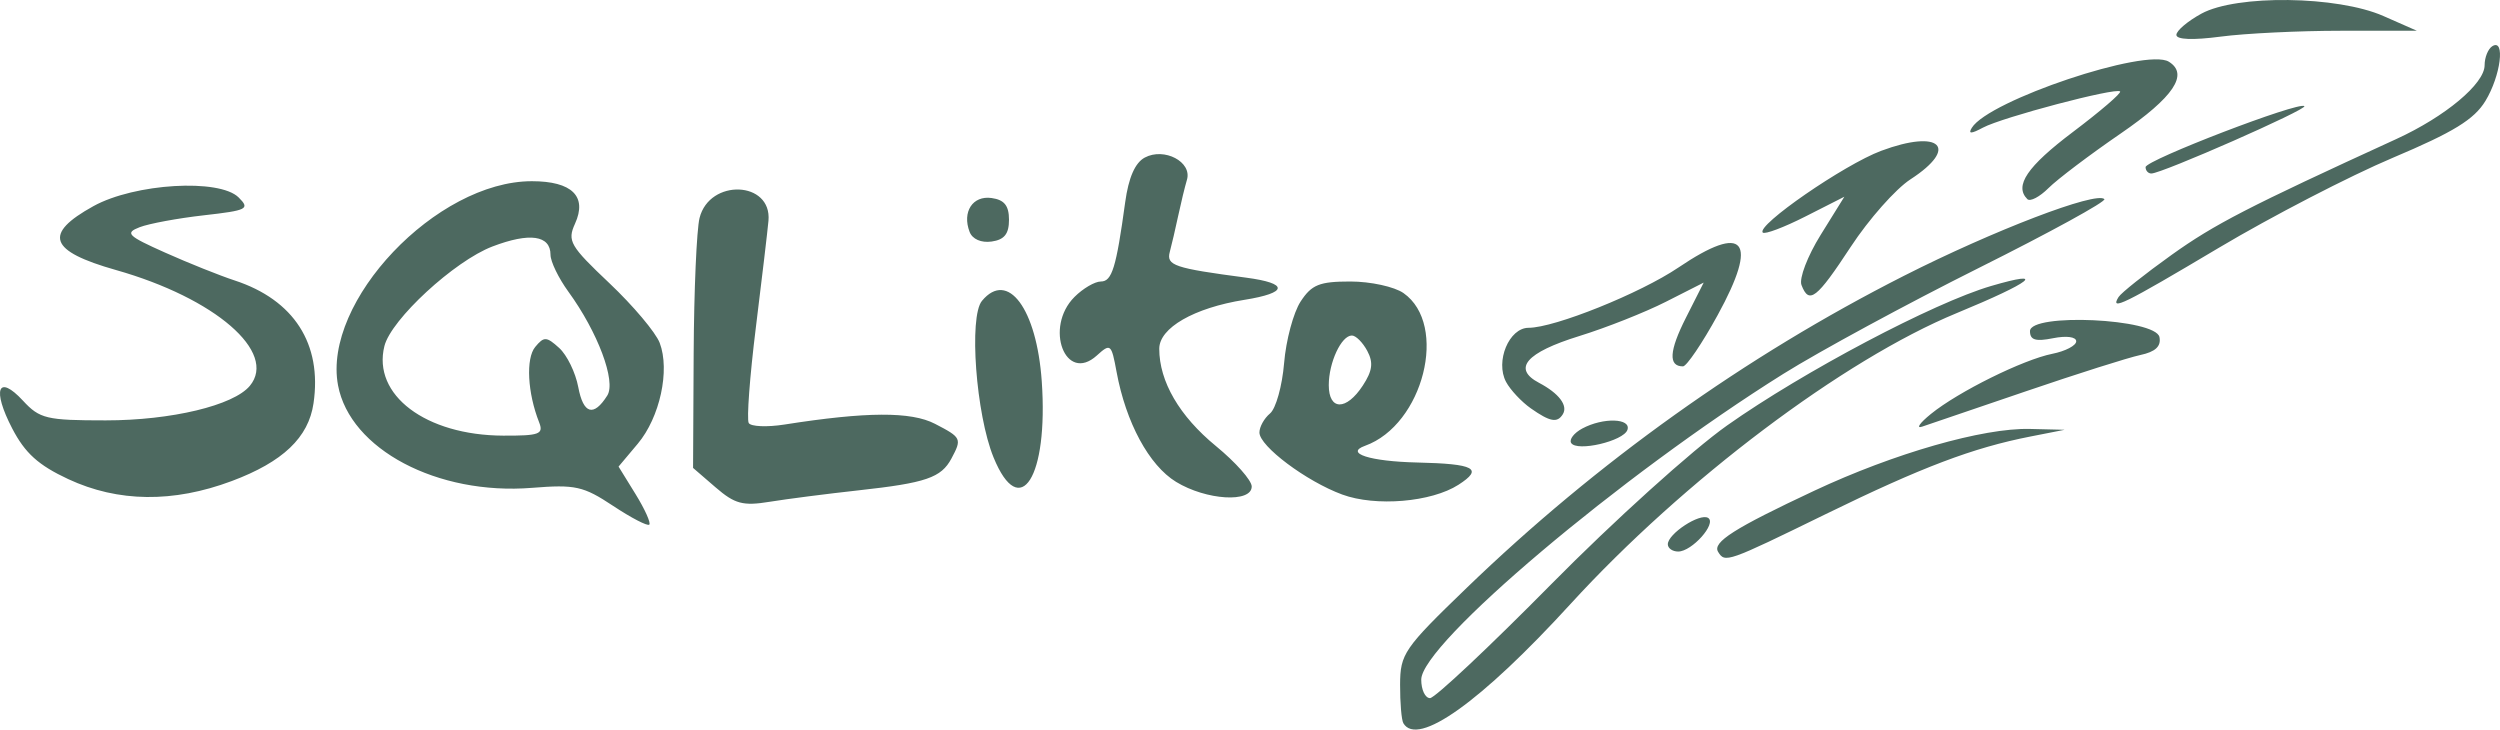
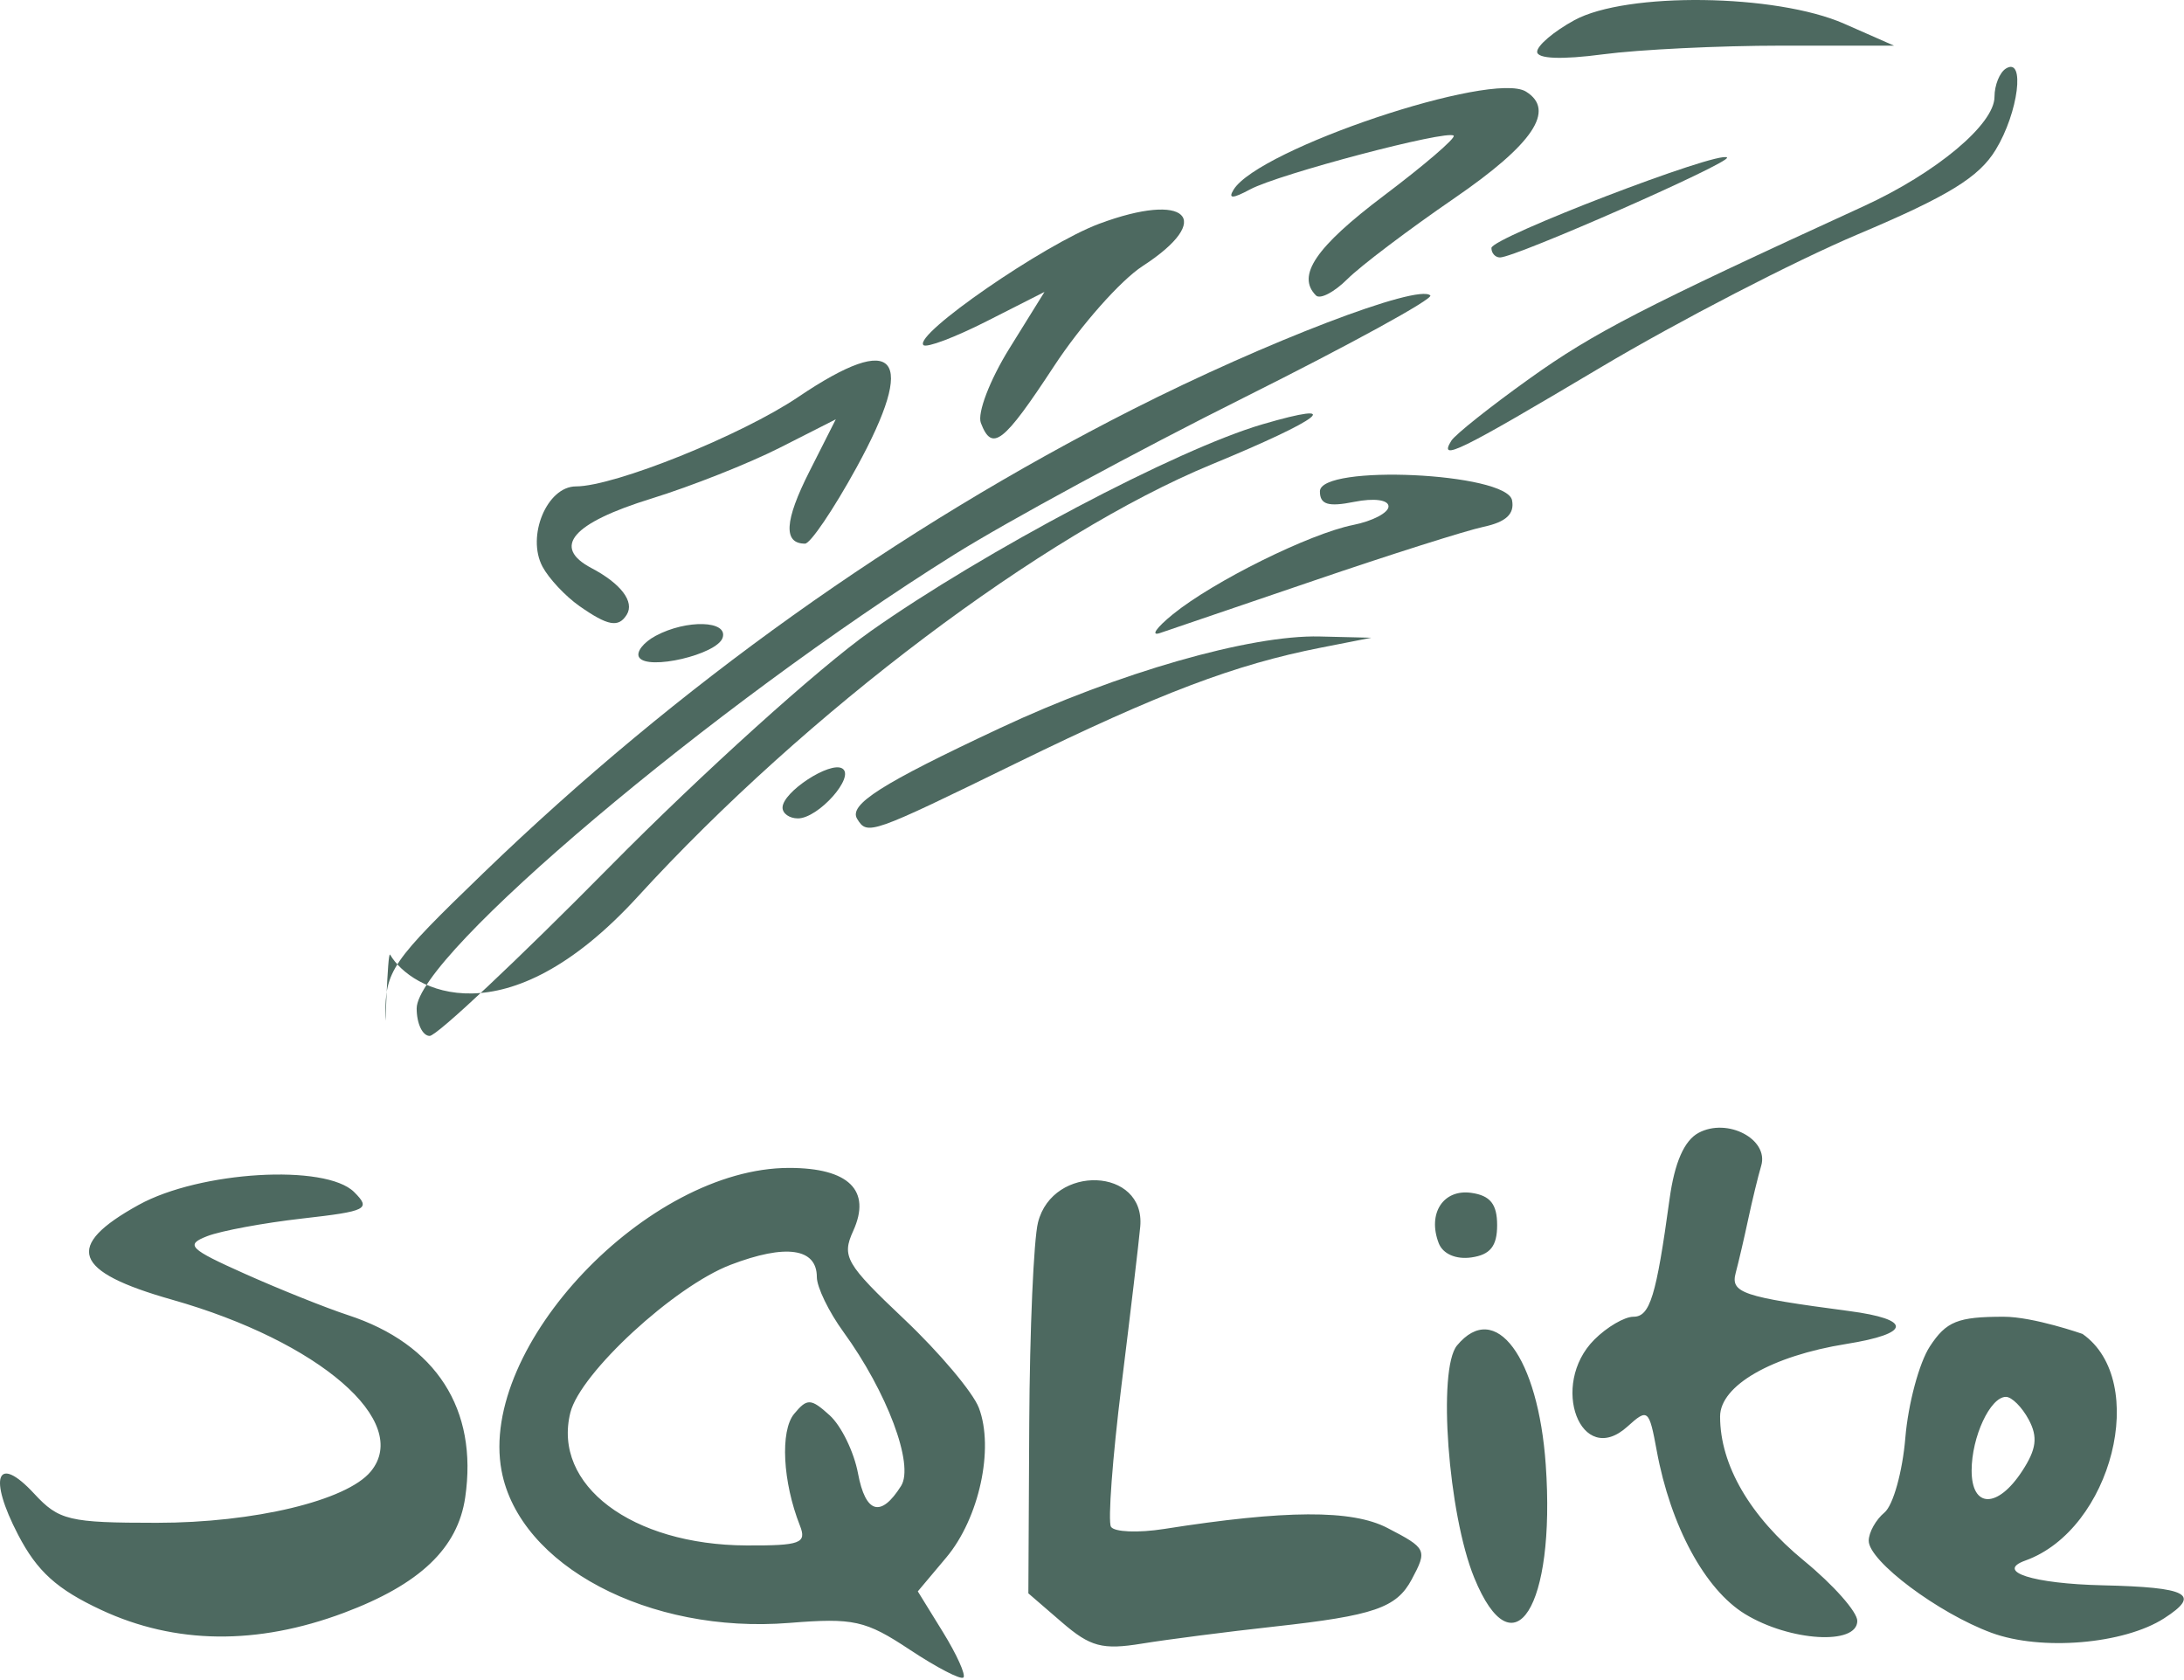
- <svg xmlns="http://www.w3.org/2000/svg" width="1566" height="457" viewBox="0 0 1566 457" fill="none">
-   <path d="M879.06 453.013C877.893 451.019 876.975 440.17 877.02 428.903C877.098 409.538 879.379 406.22 918.679 368.296C1000.32 289.516 1093.35 223.117 1192.61 172.783C1248.71 144.341 1313.14 119.68 1318.18 124.727C1319.58 126.127 1284.15 145.549 1239.44 167.886C1194.73 190.223 1139.69 220.047 1117.13 234.16C1015.42 297.772 890.267 403.458 890.267 425.726C890.267 432.095 892.741 437.306 895.764 437.306C898.787 437.306 932.997 405.154 971.786 365.858C1010.57 326.561 1060.12 281.844 1081.88 266.487C1129.73 232.725 1211.2 189.688 1247.25 179.138C1282.91 168.7 1272.75 176.71 1225.73 196.109C1154.8 225.372 1054.62 300.825 983.717 378.398C927.61 439.78 887.894 468.095 879.06 453.013V453.013ZM1076.23 345.695C1072.51 339.677 1086.3 330.912 1136.43 307.409C1186.46 283.96 1242.2 267.977 1271.49 268.688L1293.3 269.217L1271.95 273.413C1235.72 280.528 1203.91 292.584 1143.69 322.016C1081.66 352.328 1080.56 352.715 1076.23 345.695V345.695ZM1044.72 340.924C1044.72 334.357 1064.8 321.224 1069.96 324.417C1075.52 327.856 1059.83 345.483 1051.22 345.483C1047.65 345.483 1044.72 343.432 1044.72 340.924V340.924ZM384.053 316.884C365.395 304.516 360.389 303.403 333.235 305.585C273.972 310.348 219.248 281.413 211.74 241.345C201.903 188.844 273.439 113.509 333.129 113.509C358.316 113.509 367.974 123.002 360.189 140.11C355.257 150.947 357.043 154.037 381.763 177.421C396.586 191.443 410.749 208.255 413.235 214.781C419.781 231.962 413.363 261.455 399.486 277.967L387.463 292.274L398.076 309.467C403.913 318.923 407.803 327.548 406.72 328.632C405.637 329.716 395.437 324.429 384.053 316.884V316.884ZM337.705 264.534C330.415 246.077 329.295 224.521 335.253 217.333C340.756 210.694 342.322 210.759 350.264 217.956C355.141 222.375 360.519 233.398 362.215 242.452C365.394 259.415 371.871 261.3 380.409 247.747C386.019 238.842 374.485 208.067 356.031 182.699C349.876 174.237 344.839 163.839 344.839 159.591C344.839 147.353 331.755 145.492 308.427 154.412C284.624 163.514 244.98 200.071 240.791 216.781C233.12 247.383 266.673 272.686 315.188 272.885C337.89 272.978 340.638 271.959 337.705 264.534V264.534ZM448.281 305.315L434.135 293.104L434.509 221.43C434.714 182.009 436.376 143.807 438.202 136.538C444.441 111.704 483.623 113.29 481.368 138.285C480.799 144.594 477.233 174.765 473.443 205.332C469.653 235.899 467.658 262.744 469.009 264.988C470.36 267.231 480.443 267.654 491.415 265.928C542.76 257.853 570.683 257.719 585.666 265.476C602.314 274.096 602.632 274.769 595.967 287.239C589.552 299.239 580.025 302.505 537.911 307.139C518.001 309.33 492.871 312.563 482.068 314.324C465.376 317.044 460.302 315.691 448.281 305.314L448.281 305.315ZM840.783 309.781C818.294 301.51 788.904 279.495 788.904 270.921C788.904 267.394 791.897 262.022 795.555 258.982C799.213 255.943 803.177 241.741 804.363 227.423C805.548 213.104 810.208 195.752 814.717 188.862C821.636 178.289 826.493 176.335 845.863 176.335C858.485 176.335 873.467 179.6 879.157 183.59C907.432 203.419 891.614 266.139 855.031 279.257C842.129 283.883 858.194 289.031 887.658 289.71C923.797 290.544 929.341 293.52 913.613 303.642C896.66 314.552 861.756 317.494 840.783 309.781V309.781ZM853.655 241.529C859.718 232.263 860.379 227.126 856.453 219.781C853.626 214.492 849.294 210.165 846.826 210.165C840.209 210.165 832.346 227.052 832.346 241.26C832.346 257.234 843.287 257.372 853.655 241.529V241.529ZM42.753 300.116C24.051 291.396 15.699 283.853 7.671 268.431C-5.1 243.899 -1.292 234.046 14.406 251.005C24.879 262.32 29.108 263.326 66.209 263.326C107.292 263.326 146.32 253.973 156.503 241.688C173.949 220.642 134.777 186.755 72.645 169.144C30.68 157.25 26.921 146.584 58.54 129.12C84.369 114.854 137.475 111.7 149.522 123.717C156.71 130.887 154.97 131.776 127.675 134.868C111.363 136.715 93.278 140.067 87.485 142.316C78.084 145.966 79.806 147.681 103.5 158.266C118.101 164.79 137.649 172.616 146.941 175.659C184.145 187.841 201.847 215.401 196.387 252.644C193.244 274.089 177.22 289.326 145.191 301.324C108.519 315.062 73.937 314.654 42.753 300.116V300.116ZM736.688 301.841C719.769 291.513 705.253 264.666 699.411 232.896C696.187 215.366 695.637 214.912 687.053 222.69C667.421 240.479 653.944 205.142 673.061 186.001C678.371 180.685 685.801 176.335 689.572 176.335C696.552 176.335 699.193 167.733 704.821 126.665C706.933 111.253 711.007 101.956 717.071 98.706C729.256 92.176 746.823 101.404 743.511 112.595C742.182 117.085 739.704 127.282 738.004 135.257C736.303 143.231 733.943 153.369 732.757 157.786C730.48 166.275 735.522 167.977 780.551 173.918C807.403 177.461 806.92 183.427 779.424 187.829C747.924 192.872 726.156 205.391 726.156 218.464C726.156 238.949 738.784 260.642 761.613 279.371C773.969 289.508 784.078 300.919 784.078 304.728C784.078 315.118 755.596 313.383 736.688 301.841V301.841ZM622.362 286.517C611.344 259.569 606.817 198.458 615.099 188.466C631.267 168.961 649.383 193.336 652.559 238.868C656.749 298.94 638.935 327.049 622.362 286.517V286.517ZM984.173 277.473C982.816 275.275 985.968 271.192 991.177 268.401C1004.22 261.41 1021.86 261.935 1019.43 269.242C1017.07 276.32 987.695 283.178 984.173 277.473V277.473ZM1209.51 259.316C1226.63 245.405 1267.23 225.294 1285.62 221.61C1293.83 219.967 1300.54 216.447 1300.54 213.789C1300.54 210.997 1294.43 210.181 1286.06 211.856C1275.07 214.058 1271.58 212.992 1271.58 207.432C1271.58 195.866 1350.47 199.531 1352.7 211.2C1353.8 216.967 1350.15 220.367 1340.69 222.387C1333.21 223.982 1301.03 234.185 1269.17 245.059C1237.31 255.933 1207.99 265.919 1204.01 267.25C1200.03 268.58 1202.5 265.01 1209.51 259.316V259.316ZM958.954 255.829C953.074 251.705 946.074 244.236 943.398 239.23C936.527 226.375 945.283 205.332 957.503 205.332C973.773 205.332 1027.45 183.74 1051.38 167.569C1092.96 139.472 1101.82 150.252 1075.92 197.431C1066.24 215.067 1056.47 229.496 1054.22 229.496C1044.95 229.496 1045.53 219.871 1056.06 199.044L1067.2 177.012L1043.51 189.031C1030.49 195.642 1006.1 205.294 989.335 210.48C955.915 220.815 947.2 230.927 964.055 239.811C976.526 246.385 982.32 254.027 978.959 259.47C975.496 265.081 970.972 264.257 958.954 255.829V255.829ZM1327.05 186.074C1328.66 183.456 1343.61 171.58 1360.26 159.684C1387.2 140.437 1407.92 129.755 1501.03 87.103C1531.75 73.029 1556.36 52.466 1556.36 40.873C1556.36 35.95 1558.54 30.578 1561.19 28.935C1569.44 23.828 1566.47 47.468 1556.88 63.218C1549.79 74.855 1536.92 82.756 1498.82 98.851C1471.9 110.225 1422.91 135.574 1389.95 155.183C1330.02 190.832 1321.54 194.999 1327.05 186.074ZM1128.45 178.547C1126.87 174.421 1132.22 160.411 1140.45 147.163L1155.31 123.232L1130.91 135.61C1117.49 142.418 1105.48 146.951 1104.21 145.683C1099.86 141.323 1155.14 103.142 1178.36 94.476C1215.4 80.646 1227.47 92.393 1196.71 112.343C1187.45 118.347 1170.65 137.331 1159.36 154.53C1137.92 187.211 1133.18 190.895 1128.45 178.547V178.547ZM607.362 145.261C602.556 132.722 609.292 122.358 621.152 124.044C629.129 125.178 632.034 128.816 632.034 137.673C632.034 146.53 629.129 150.168 621.152 151.302C614.625 152.23 609.106 149.813 607.362 145.261V145.261ZM1269.92 124.73C1261.59 116.393 1269.82 104.281 1298.5 82.652C1315.72 69.668 1329.02 58.247 1328.04 57.273C1325.45 54.672 1254.22 73.464 1242.14 79.939C1234.66 83.944 1232.73 83.976 1235.15 80.053C1245.78 62.843 1344.26 29.807 1358.56 38.657C1371.24 46.503 1361.6 60.853 1328.3 83.703C1309.05 96.91 1288.75 112.256 1283.19 117.806C1277.63 123.356 1271.66 126.472 1269.92 124.73ZM1343.99 104.69C1343.99 100.319 1440.29 63.34 1443.45 66.498C1445.45 68.502 1354.13 108.699 1347.61 108.684C1345.61 108.68 1343.99 106.882 1343.99 104.69ZM1363.29 21.852C1363.29 19.239 1370.35 13.248 1378.98 8.538C1400.99 -3.475 1464.13 -2.656 1492.92 10.015L1513.94 19.27H1466.37C1440.21 19.27 1406.31 20.919 1391.05 22.936C1373.6 25.242 1363.29 24.839 1363.29 21.852Z" fill="#4D6960" />
+ <svg xmlns="http://www.w3.org/2000/svg" width="922" height="709" viewBox="0 0 922 709" fill="none">
+   <path d="M162.655 428.903C162.609 440.17 163.527 401.019 164.695 403.013C173.528 418.095 213.244 439.78 269.352 378.398C340.259 300.825 440.434 225.372 511.364 196.109C558.387 176.71 568.543 168.7 532.881 179.138C496.836 189.688 415.36 232.725 367.515 266.487C345.752 281.844 296.209 326.561 257.42 365.858C218.631 405.154 184.421 437.306 181.398 437.306C178.375 437.306 175.902 432.095 175.902 425.726C175.902 403.458 301.058 297.772 402.761 234.16C425.326 220.047 480.367 190.223 525.075 167.886C569.782 145.549 605.217 126.127 603.819 124.727C598.779 119.68 534.34 144.341 478.249 172.783C378.984 223.117 285.95 289.516 204.314 368.296C165.014 406.22 162.733 409.538 162.655 428.903Z" fill="#4D6960" />
+   <path d="M422.068 307.409C371.932 330.912 358.149 339.677 361.864 345.695C366.197 352.715 367.299 352.328 429.323 322.016C489.545 292.584 521.359 280.528 557.581 273.413L578.939 269.217L557.121 268.688C527.836 267.977 472.09 283.96 422.068 307.409Z" fill="#4D6960" />
+   <path d="M355.594 324.417C350.435 321.224 330.359 334.357 330.359 340.924C330.359 343.432 333.28 345.483 336.851 345.483C345.469 345.483 361.152 327.856 355.594 324.417Z" fill="#4D6960" />
+   <path d="M276.812 268.401C271.602 271.192 268.45 275.275 269.807 277.473C273.329 283.178 302.703 276.32 305.06 269.242C307.493 261.935 289.859 261.41 276.812 268.401Z" fill="#4D6960" />
+   <path d="M571.258 221.61C552.861 225.294 512.267 245.405 495.145 259.316C488.137 265.01 485.661 268.58 489.643 267.25C493.625 265.919 522.948 255.933 554.805 245.059C586.662 234.185 618.844 223.982 626.321 222.387C635.783 220.367 639.435 216.967 638.334 211.2C636.108 199.531 557.218 195.866 557.218 207.432C557.218 212.992 560.705 214.058 571.699 211.856C580.065 210.181 586.179 210.997 586.179 213.789C586.179 216.447 579.464 219.967 571.258 221.61Z" fill="#4D6960" />
+   <path d="M229.033 239.23C231.709 244.236 238.708 251.705 244.588 255.829C256.606 264.257 261.131 265.081 264.594 259.47C267.954 254.027 262.161 246.385 249.69 239.811C232.835 230.927 241.549 220.815 274.97 210.48C291.739 205.294 316.12 195.642 329.149 189.031L352.838 177.012L341.698 199.044C331.167 219.871 330.584 229.496 339.854 229.496C342.109 229.496 351.875 215.067 361.557 197.431C387.457 150.252 378.598 139.472 337.017 167.569C313.086 183.74 259.408 205.332 243.138 205.332C230.918 205.332 222.162 226.375 229.033 239.23Z" fill="#4D6960" />
+   <path d="M645.893 159.684C629.243 171.58 614.297 183.456 612.681 186.074C607.172 194.999 615.657 190.832 675.581 155.183C708.54 135.574 757.534 110.225 784.456 98.851C822.551 82.756 835.423 74.855 842.51 63.218C852.102 47.468 855.078 23.828 846.826 28.935C844.171 30.578 841.999 35.95 841.999 40.873C841.999 52.466 817.384 73.029 786.66 87.103C693.55 129.755 672.831 140.437 645.893 159.684Z" fill="#4D6960" />
+   <path d="M426.083 147.163C417.858 160.411 412.5 174.421 414.082 178.547C418.814 190.895 423.555 187.212 444.998 154.53C456.282 137.331 473.089 118.347 482.346 112.343C513.106 92.393 501.039 80.646 463.993 94.476C440.777 103.142 385.491 141.323 389.845 145.683C391.111 146.951 403.126 142.418 416.544 135.61L440.941 123.232L426.083 147.163Z" fill="#4D6960" />
+   <path d="M584.139 82.652C555.456 104.281 547.228 116.393 555.554 124.73C557.293 126.472 563.267 123.356 568.828 117.806C574.389 112.256 594.686 96.91 613.933 83.703C647.232 60.853 656.871 46.503 644.191 38.657C629.89 29.807 531.41 62.843 520.786 80.053C518.365 83.976 520.299 83.944 527.774 79.939C539.856 73.464 611.08 54.672 613.678 57.273C614.65 58.247 601.358 69.668 584.139 82.652Z" fill="#4D6960" />
+   <path d="M729.081 66.498C725.926 63.34 629.62 100.319 629.62 104.69C629.62 106.882 631.249 108.68 633.24 108.684C639.76 108.699 731.082 68.502 729.081 66.498Z" fill="#4D6960" />
+   <path d="M664.614 8.538C655.987 13.248 648.927 19.239 648.927 21.852C648.927 24.839 659.232 25.242 676.682 22.936C691.946 20.919 725.842 19.27 752.005 19.27H799.574L778.552 10.015C749.769 -2.656 686.622 -3.475 664.614 8.538Z" fill="#4D6960" />
+   <path d="M384.053 696.401C365.394 684.033 360.389 682.92 333.235 685.103C273.972 689.866 219.248 660.93 211.74 620.863C201.903 568.362 273.439 493.026 333.129 493.026C358.316 493.026 367.973 502.52 360.188 519.627C355.257 530.465 357.043 533.554 381.763 556.938C396.586 570.96 410.748 587.772 413.235 594.298C419.78 611.48 413.363 640.972 399.486 657.485L387.463 671.791L398.076 688.985C403.913 698.441 407.803 707.065 406.72 708.149C405.637 709.234 395.437 703.947 384.053 696.401ZM337.705 644.051C330.415 625.594 329.295 604.038 335.253 596.851C340.756 590.212 342.321 590.277 350.264 597.473C355.141 601.892 360.519 612.915 362.215 621.969C365.394 638.932 371.871 640.817 380.409 627.264C386.019 618.36 374.485 587.584 356.031 562.216C349.875 553.755 344.839 543.357 344.839 539.109C344.839 526.87 331.755 525.009 308.427 533.929C284.624 543.031 244.98 579.588 240.791 596.298C233.12 626.9 266.673 652.203 315.188 652.403C337.89 652.496 340.638 651.477 337.705 644.051ZM448.281 684.832L434.135 672.622L434.509 600.947C434.714 561.526 436.376 523.325 438.202 516.056C444.44 491.222 483.623 492.808 481.368 517.803C480.799 524.111 477.232 554.282 473.443 584.85C469.653 615.417 467.658 642.262 469.009 644.505C470.36 646.748 480.443 647.171 491.415 645.446C542.759 637.37 570.683 637.236 585.666 644.994C602.313 653.613 602.632 654.286 595.967 666.756C589.552 678.757 580.025 682.023 537.911 686.657C518 688.847 492.871 692.08 482.068 693.841C465.376 696.561 460.302 695.209 448.281 684.832ZM840.782 689.298C818.294 681.027 788.904 659.013 788.904 650.438C788.904 646.912 791.897 641.54 795.555 638.5C799.213 635.46 803.176 621.258 804.362 606.94C805.548 592.622 810.207 575.27 814.716 568.38C821.636 557.806 826.493 555.853 845.863 555.853C858.485 555.853 879.157 563.108 879.157 563.108C907.432 582.937 891.614 645.656 855.03 658.774C842.128 663.401 858.194 668.548 887.658 669.228C923.797 670.061 929.341 673.037 913.613 683.159C896.66 694.069 861.756 697.011 840.782 689.298ZM853.654 621.046C859.718 611.781 860.379 606.643 856.453 599.299C853.626 594.01 849.294 589.682 846.826 589.682C840.209 589.682 832.345 606.57 832.345 620.778C832.345 636.752 843.286 636.89 853.654 621.046ZM42.753 679.633C24.051 670.914 15.699 663.371 7.671 647.949C-5.1 623.417 -1.292 613.563 14.406 630.522C24.879 641.837 29.108 642.843 66.209 642.843C107.292 642.843 146.32 633.491 156.503 621.205C173.949 600.159 134.777 566.272 72.646 548.662C30.68 536.767 26.921 526.101 58.54 508.637C84.369 494.372 137.475 491.218 149.522 503.234C156.71 510.405 154.97 511.293 127.675 514.385C111.364 516.233 93.278 519.585 87.485 521.834C78.084 525.484 79.806 527.198 103.5 537.784C118.101 544.307 137.649 552.134 146.941 555.176C184.145 567.359 201.847 594.919 196.387 632.161C193.244 653.607 177.22 668.843 145.191 680.842C108.519 694.58 73.937 694.172 42.753 679.633ZM736.688 681.358C719.769 671.03 705.253 644.184 699.411 612.414C696.187 594.884 695.637 594.429 687.053 602.207C667.42 619.996 653.944 584.659 673.061 565.518C678.37 560.202 685.8 555.853 689.571 555.853C696.551 555.853 699.192 547.25 704.821 506.182C706.933 490.771 711.007 481.473 717.071 478.223C729.256 471.694 746.823 480.921 743.511 492.112C742.182 496.602 739.704 506.8 738.003 514.774C736.303 522.748 733.942 532.887 732.757 537.304C730.479 545.792 735.522 547.494 780.551 553.436C807.403 556.979 806.919 562.944 779.424 567.346C747.923 572.39 726.156 584.909 726.156 597.982C726.156 618.467 738.784 640.159 761.613 658.889C773.968 669.026 784.077 680.436 784.077 684.245C784.077 694.636 755.596 692.901 736.688 681.358ZM622.362 666.034C611.343 639.086 606.817 577.975 615.099 567.984C631.267 548.479 649.383 572.853 652.559 618.386C656.749 678.457 638.935 706.567 622.362 666.034ZM607.362 524.779C602.556 512.239 609.292 501.875 621.152 503.561C629.129 504.695 632.033 508.333 632.033 517.19C632.033 526.048 629.129 529.685 621.152 530.82C614.624 531.747 609.106 529.33 607.362 524.779Z" fill="#4D6960" />
</svg>
